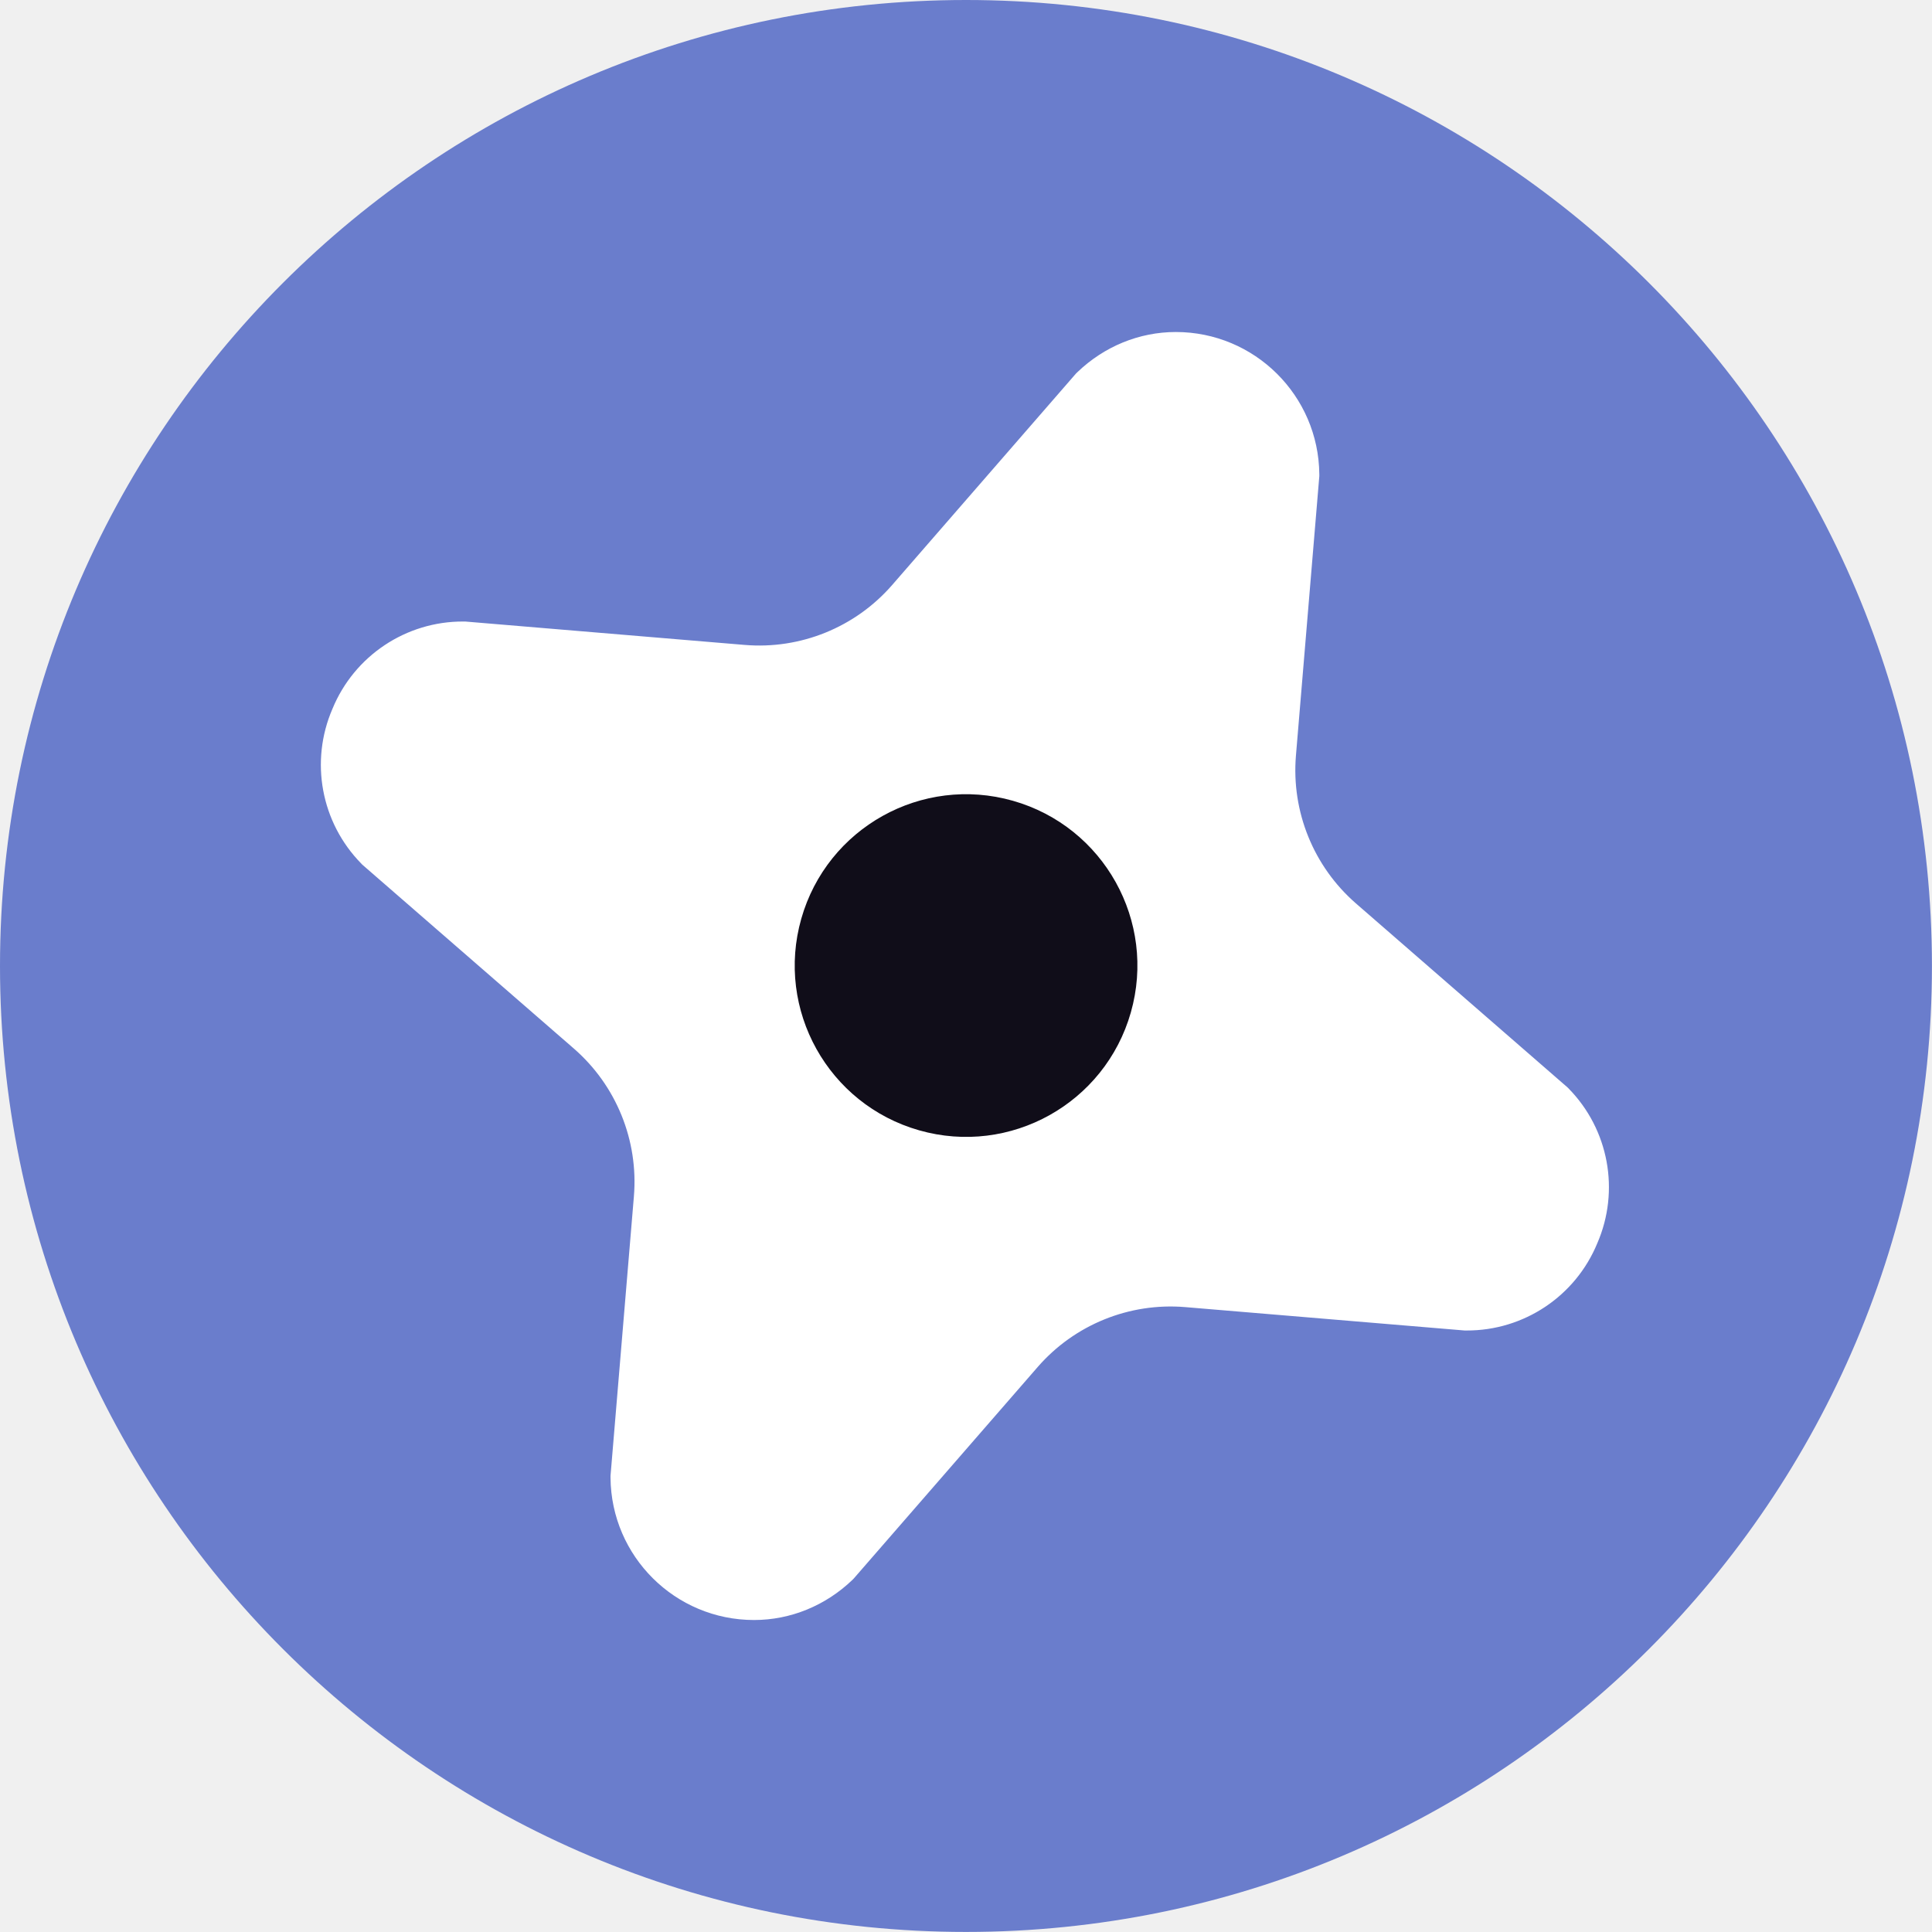
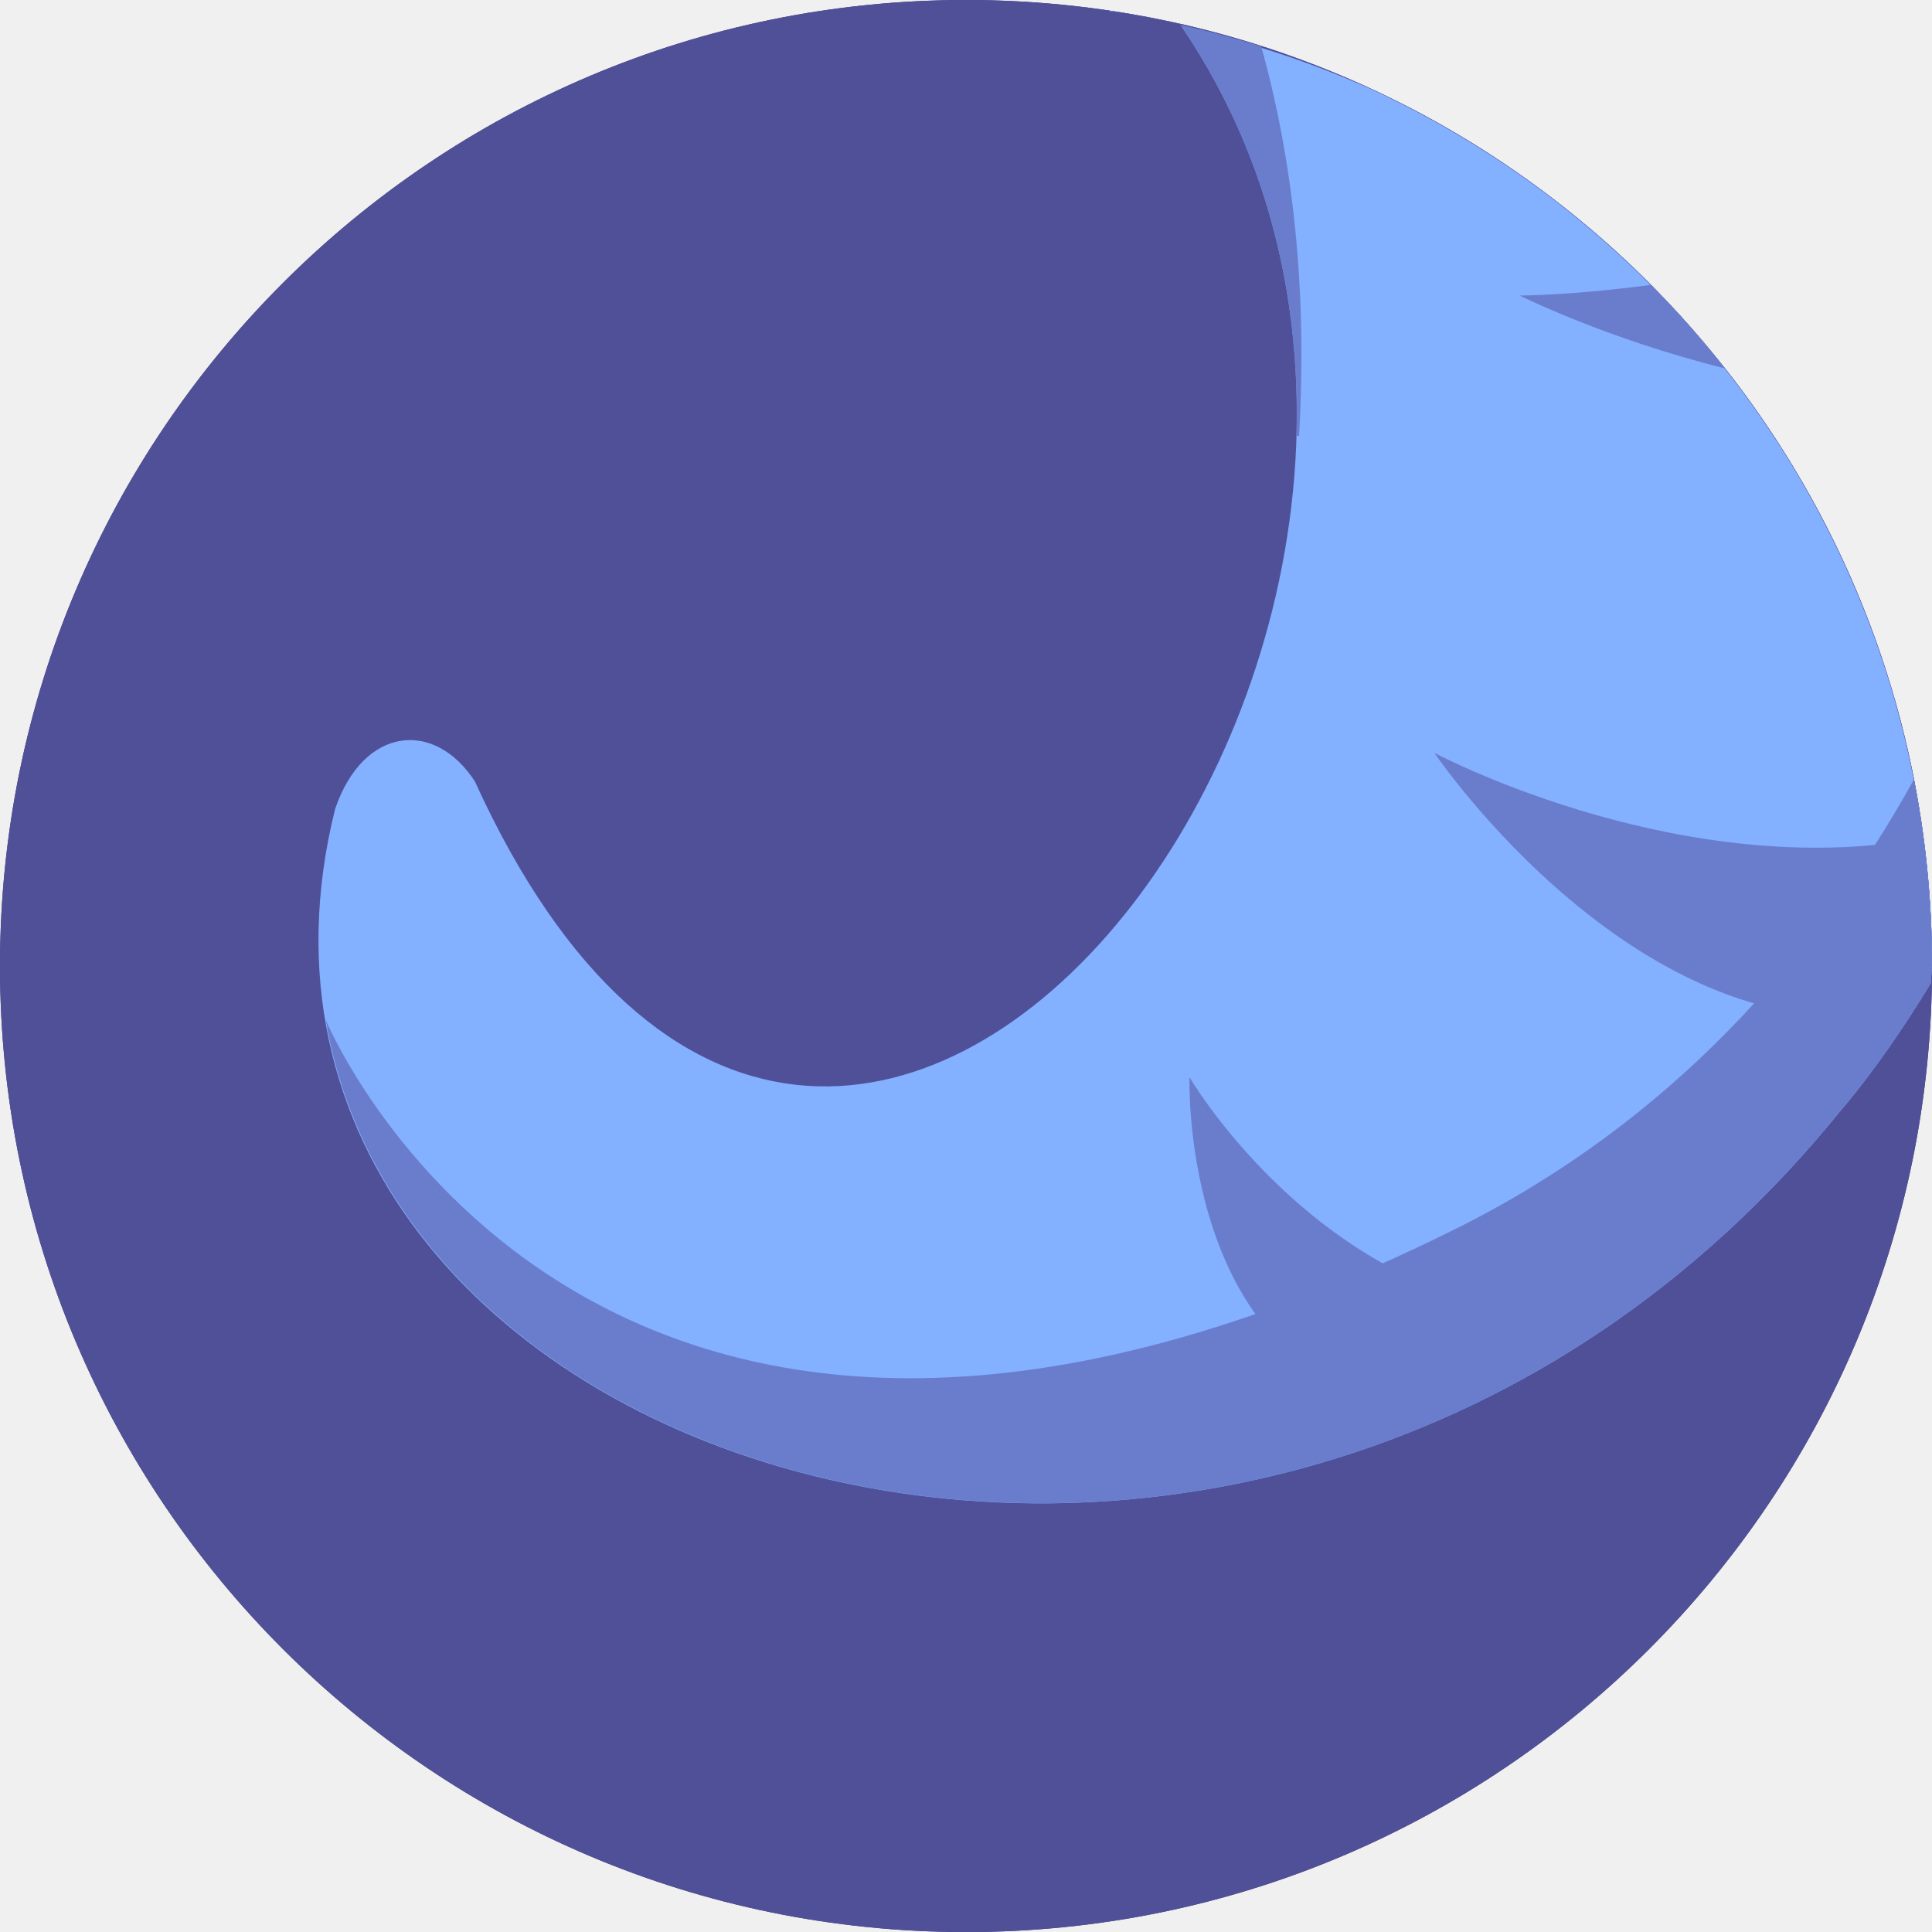
- <svg xmlns="http://www.w3.org/2000/svg" width="128" height="128" viewBox="0 0 33.867 33.867">
-   <circle cx="16.933" cy="16.933" r="16.933" style="fill:#6a7dcc;fill-opacity:1;stroke-width:.065;stroke-linecap:round;stroke-linejoin:round;-inkscape-stroke:none;paint-order:stroke fill markers" />
-   <path d="m27.498 19.081-.021-.02-3.71-3.226a3.095 3.095 0 0 1-1.05-2.588l.41-4.9v-.032a2.516 2.516 0 0 0-2.516-2.495c-.64 0-1.254.252-1.725.704l-.022.021-3.225 3.71a3.087 3.087 0 0 1-2.587 1.05l-4.898-.41h-.032a2.469 2.469 0 0 0-2.294 1.53 2.47 2.47 0 0 0 .503 2.711l.021.022 3.71 3.225a3.095 3.095 0 0 1 1.05 2.588l-.41 4.9v.031a2.516 2.516 0 0 0 2.516 2.496c.64 0 1.254-.252 1.725-.704l.021-.021 3.226-3.71a3.087 3.087 0 0 1 2.587-1.05l4.898.41h.032A2.469 2.469 0 0 0 28 21.793a2.47 2.47 0 0 0-.503-2.712z" class="st3" style="fill:#fff;stroke-width:.265" />
-   <circle cx="-11.649" cy="20.918" r="3.003" class="st4" style="fill:#100d19;stroke-width:.265" transform="rotate(-74.128)" />
+ <svg xmlns="http://www.w3.org/2000/svg" width="128" height="128" viewBox="0 0 33.867 33.867" version="1.1" id="svg2">
+   <defs id="defs2" />
+   <circle style="fill:#393566;fill-opacity:1;stroke-width:0;stroke-linecap:round;stroke-linejoin:bevel;paint-order:markers stroke fill" id="path29-3" cx="16.934" cy="16.934" r="16.934" />
+   <path id="path10-5" style="fill:#83b0ff;stroke-width:0.265" class="st2" d="M 19.447,0.188 C 27.237,9.824 14.738,26.819 8.702,12.888 7.041,11.222 5.064,12.631 4.882,15.106 4.525,29.449 24.508,31.752 33.745,18.624 A 16.934,16.934 0 0 0 33.867,16.933 16.934,16.934 0 0 0 19.447,0.188 Z" />
+   <path id="path12-6" style="fill:#6a7dcc;stroke-width:0.265" class="st1" d="m 18.228,0.054 2.866,6.432 c 0,0 0.197,1.166 1.678,1.154 C 22.919,5.093 22.668,2.821 22.108,0.815 A 16.934,16.934 0 0 0 18.228,0.054 Z" />
+   <path id="path13-2" style="fill:#6a7dcc;stroke-width:0.265" class="st1" d="m 33.548,13.667 c -1.728,3.104 -4.264,5.995 -8.013,7.865 -15.194,7.583 -19.838,-3.684 -19.838,-3.684 0,0 -1.252,12.097 18.326,8.504 4.263,-0.783 7.234,-2.76 9.303,-5.311 a 16.934,16.934 0 0 0 0.541,-4.108 16.934,16.934 0 0 0 -0.318,-3.267 z" />
+   <path id="path23-9" style="fill:#6a7dcc;stroke-width:0.265" class="st1" d="m 28.94,4.994 c -1.378,0.184 -2.299,0.187 -2.299,0.187 0,0 1.505,0.755 3.589,1.275 A 16.934,16.934 0 0 0 29.66,5.77 c -0.028,-0.032 -0.056,-0.066 -0.085,-0.098 A 16.934,16.934 0 0 0 29.024,5.083 c -0.029,-0.029 -0.056,-0.06 -0.085,-0.089 z m -3.796,8.204 c 0,0 3.618,5.344 8.162,4.548 l -0.033,-2.982 c -4.123,0.567 -8.129,-1.566 -8.129,-1.566 z m -4.293,5.687 c 0,0 -0.143,4.541 3.117,5.61 l 1.346,-1.851 C 22.427,21.578 20.851,18.884 20.851,18.884 Z" />
+   <circle style="fill:#505099;fill-opacity:1;stroke-width:0;stroke-linecap:round;stroke-linejoin:bevel;paint-order:markers stroke fill" id="circle33-1" cx="16.934" cy="16.934" r="16.934" />
+   <path id="path33-2" style="fill:#83b0ff;stroke-width:0.265" class="st2" d="m 19.448,0.188 c 0.003,0.003 0.005,0.007 0.008,0.01 0.034,0.005 0.069,0.009 0.104,0.014 A 16.934,16.934 0 0 0 19.447,0.188 Z m 1.271,0.285 C 27.721,10.809 14.725,27.756 8.324,13.697 7.615,12.606 6.369,12.734 5.875,14.179 2.994,25.704 22.099,32.011 32.258,19.478 32.823,18.818 33.373,18.014 33.845,17.237 a 16.934,16.934 0 0 0 0.022,-0.304 16.934,16.934 0 0 0 -0.17,-2.385 c -0.001,-0.008 -0.002,-0.016 -0.003,-0.023 a 16.934,16.934 0 0 0 -0.505,-2.336 c -5.28e-4,-0.002 -5.86e-4,-0.004 -0.001,-0.006 a 16.934,16.934 0 0 0 -0.001,-0.004 16.934,16.934 0 0 0 -0.827,-2.227 c -0.007,-0.016 -0.014,-0.031 -0.021,-0.047 a 16.934,16.934 0 0 0 -1.117,-2.056 c -0.015,-0.023 -0.03,-0.046 -0.045,-0.069 A 16.934,16.934 0 0 0 29.802,5.934 C 29.774,5.901 29.745,5.869 29.717,5.836 a 16.934,16.934 0 0 0 -1.61,-1.62 c -0.027,-0.024 -0.055,-0.048 -0.082,-0.072 A 16.934,16.934 0 0 0 26.164,2.74 c -0.011,-0.008 -0.023,-0.015 -0.035,-0.022 A 16.934,16.934 0 0 0 24.044,1.566 16.934,16.934 0 0 0 20.719,0.473 Z" />
+   <path id="path34-7" style="fill:#6a7dcc;stroke-width:0.265" class="st1" d="m 18.228,0.054 0.001,0.003 c 0.056,0.004 0.111,0.009 0.167,0.014 A 16.934,16.934 0 0 0 18.236,0.055 c -0.003,-1.9814e-4 -0.005,-9.1531e-4 -0.008,-0.001 z m 0.844,0.089 c 0.117,0.015 0.233,0.033 0.349,0.05 a 16.934,16.934 0 0 0 -0.349,-0.05 z m 0.92,0.145 c 0.152,0.028 0.305,0.059 0.456,0.091 a 16.934,16.934 0 0 0 -0.456,-0.091 z m 0.702,0.147 c 1.516,2.219 2.102,4.744 2.03,7.204 0.016,1.508e-4 0.032,0.001 0.048,0.001 C 22.919,5.093 22.668,2.821 22.109,0.814 A 16.934,16.934 0 0 0 20.694,0.435 Z" />
+   <path id="path35-0" style="fill:#6a7dcc;stroke-width:0.265" class="st1" d="m 33.549,13.667 c -1.728,3.104 -4.264,5.995 -8.013,7.865 C 10.595,28.989 5.865,18.243 5.711,17.882 7.233,26.89 23.254,30.587 32.258,19.478 c 0.566,-0.66 1.116,-1.464 1.588,-2.241 a 16.934,16.934 0 0 0 0.021,-0.303 16.934,16.934 0 0 0 -0.079,-1.61 c -0.001,-0.014 -0.002,-0.028 -0.003,-0.042 a 16.934,16.934 0 0 0 -0.236,-1.614 z" />
+   <path id="path36-9" style="fill:#6a7dcc;stroke-width:0.265" class="st1" d="m 28.94,4.994 c -1.378,0.184 -2.299,0.187 -2.299,0.187 0,0 1.505,0.755 3.589,1.275 A 16.934,16.934 0 0 0 29.66,5.77 c -0.028,-0.032 -0.056,-0.066 -0.085,-0.098 A 16.934,16.934 0 0 0 29.024,5.083 c -0.029,-0.029 -0.056,-0.06 -0.085,-0.089 z m -3.796,8.204 c 0,0 3.618,5.344 8.162,4.548 l -0.033,-2.982 c -4.123,0.567 -8.129,-1.566 -8.129,-1.566 z m -4.293,5.687 c 0,0 -0.143,4.541 3.117,5.61 l 1.346,-1.851 C 22.427,21.578 20.851,18.884 20.851,18.884 Z" />
</svg>
